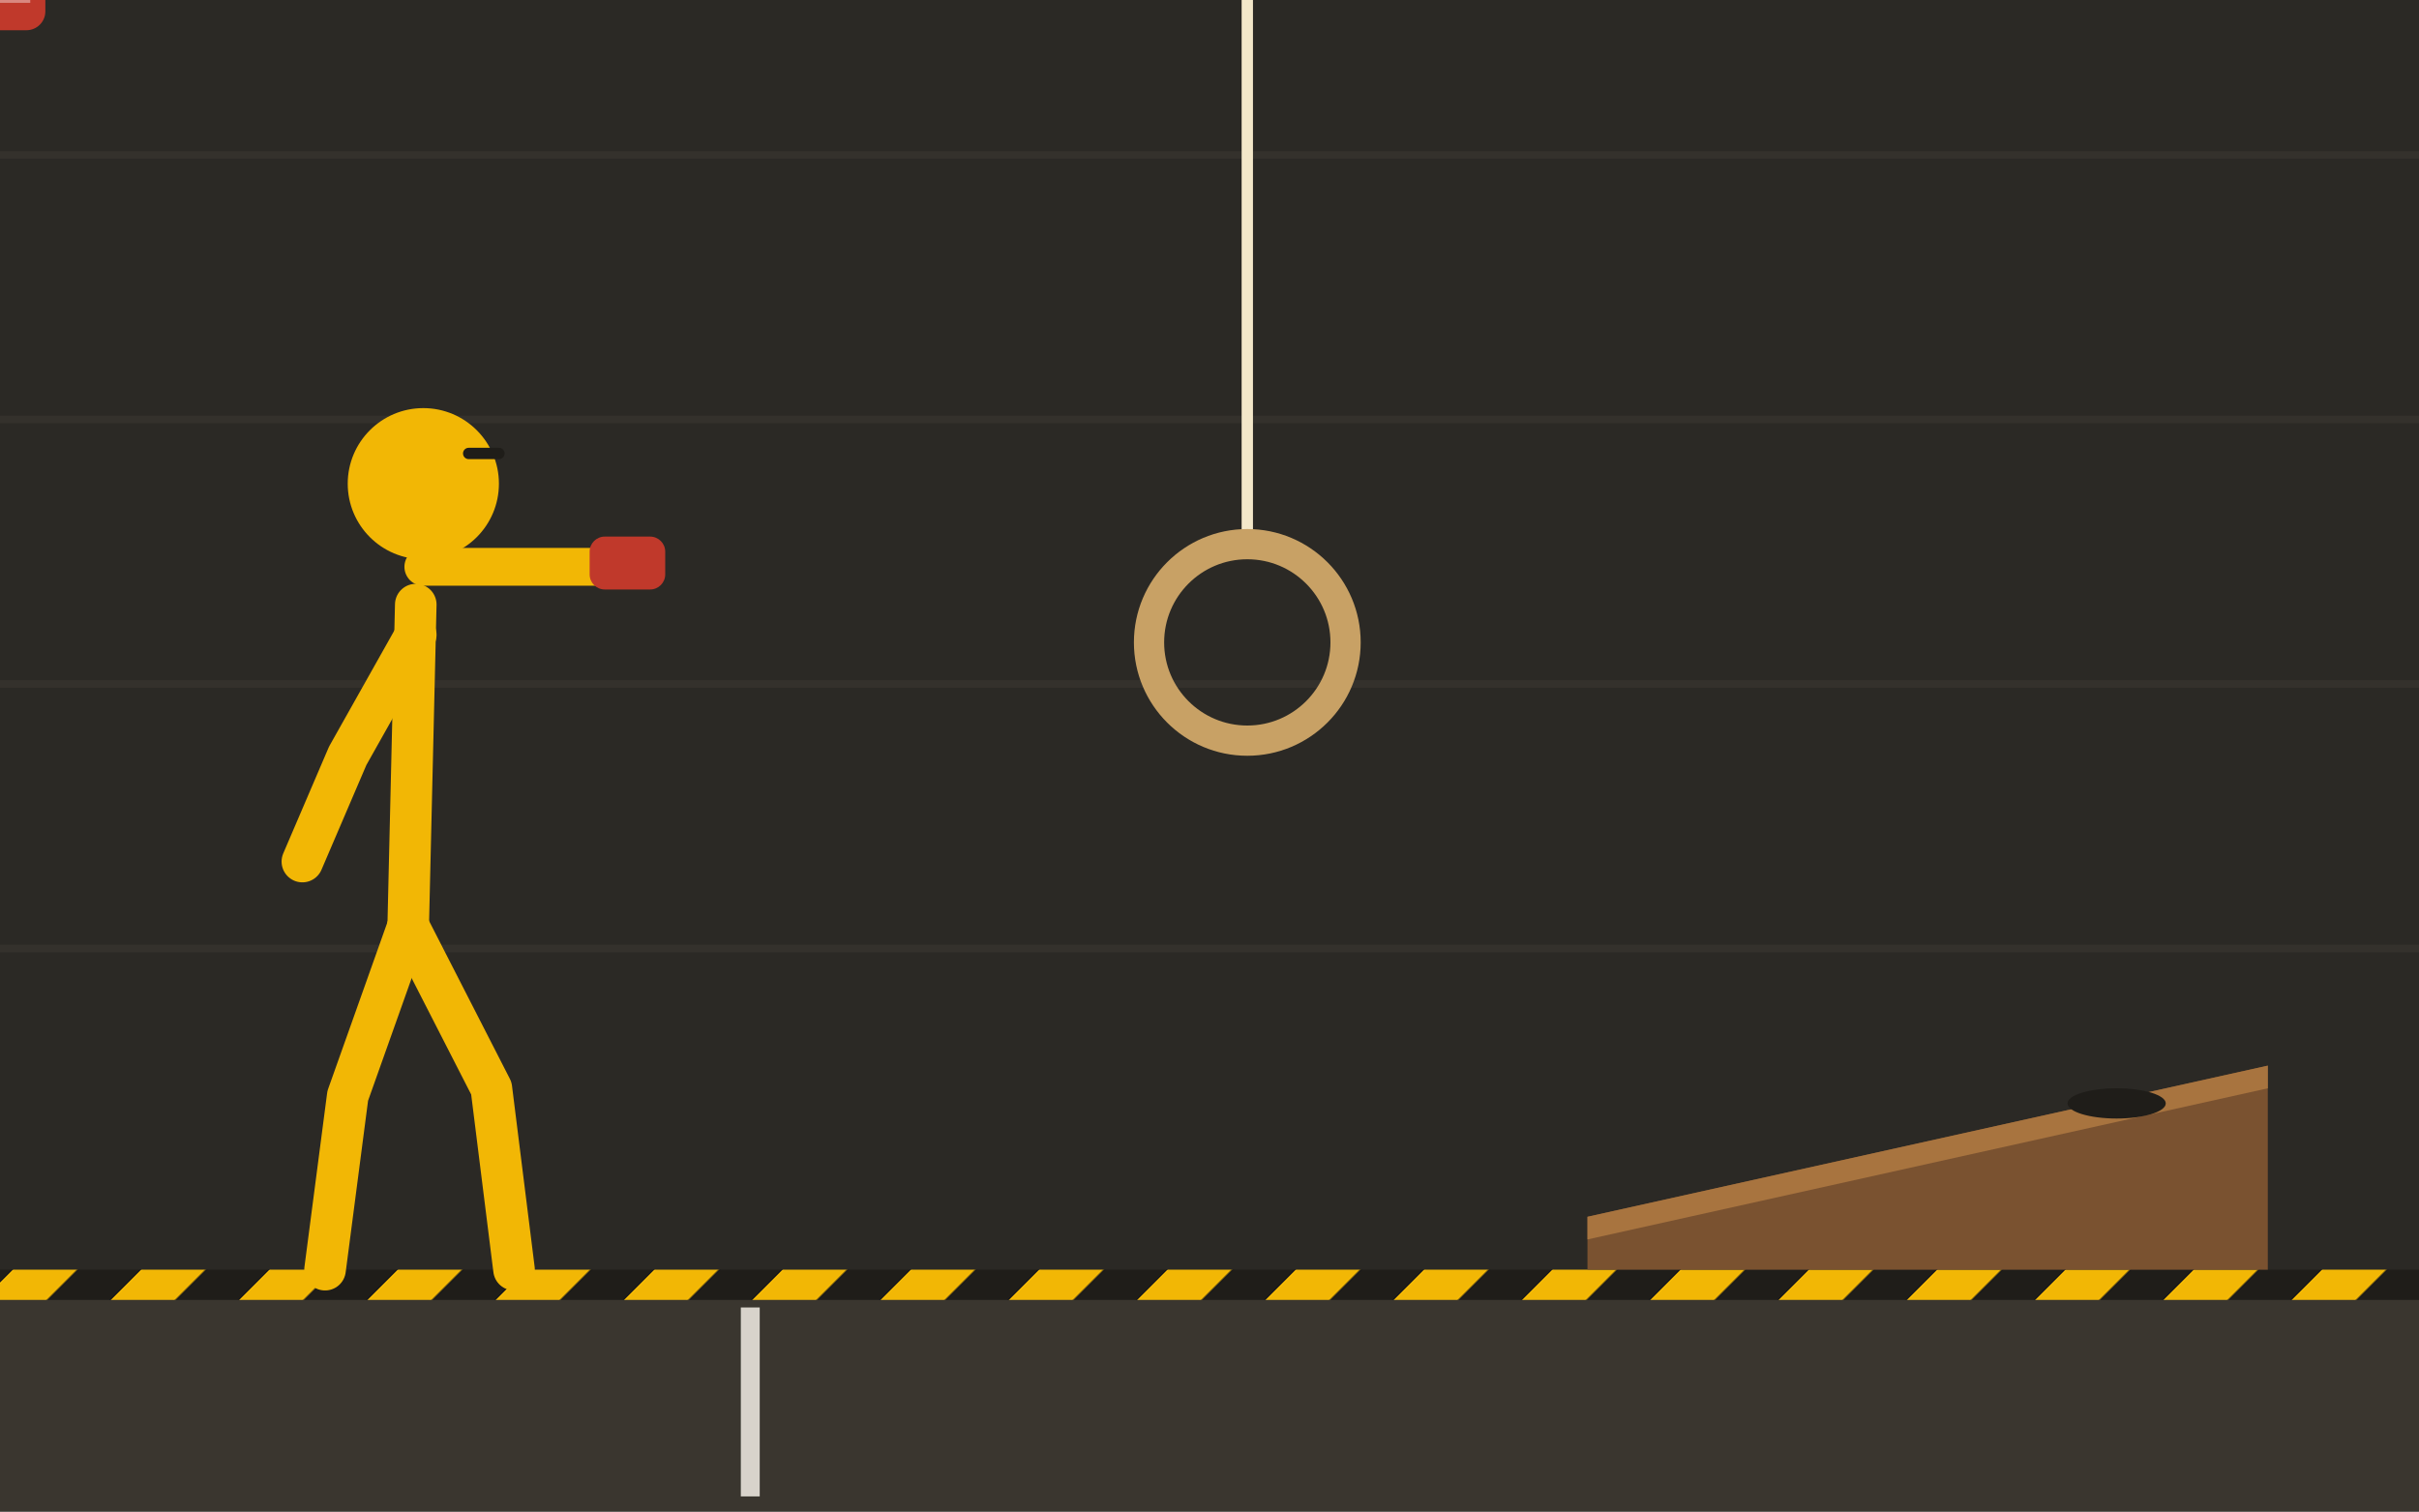
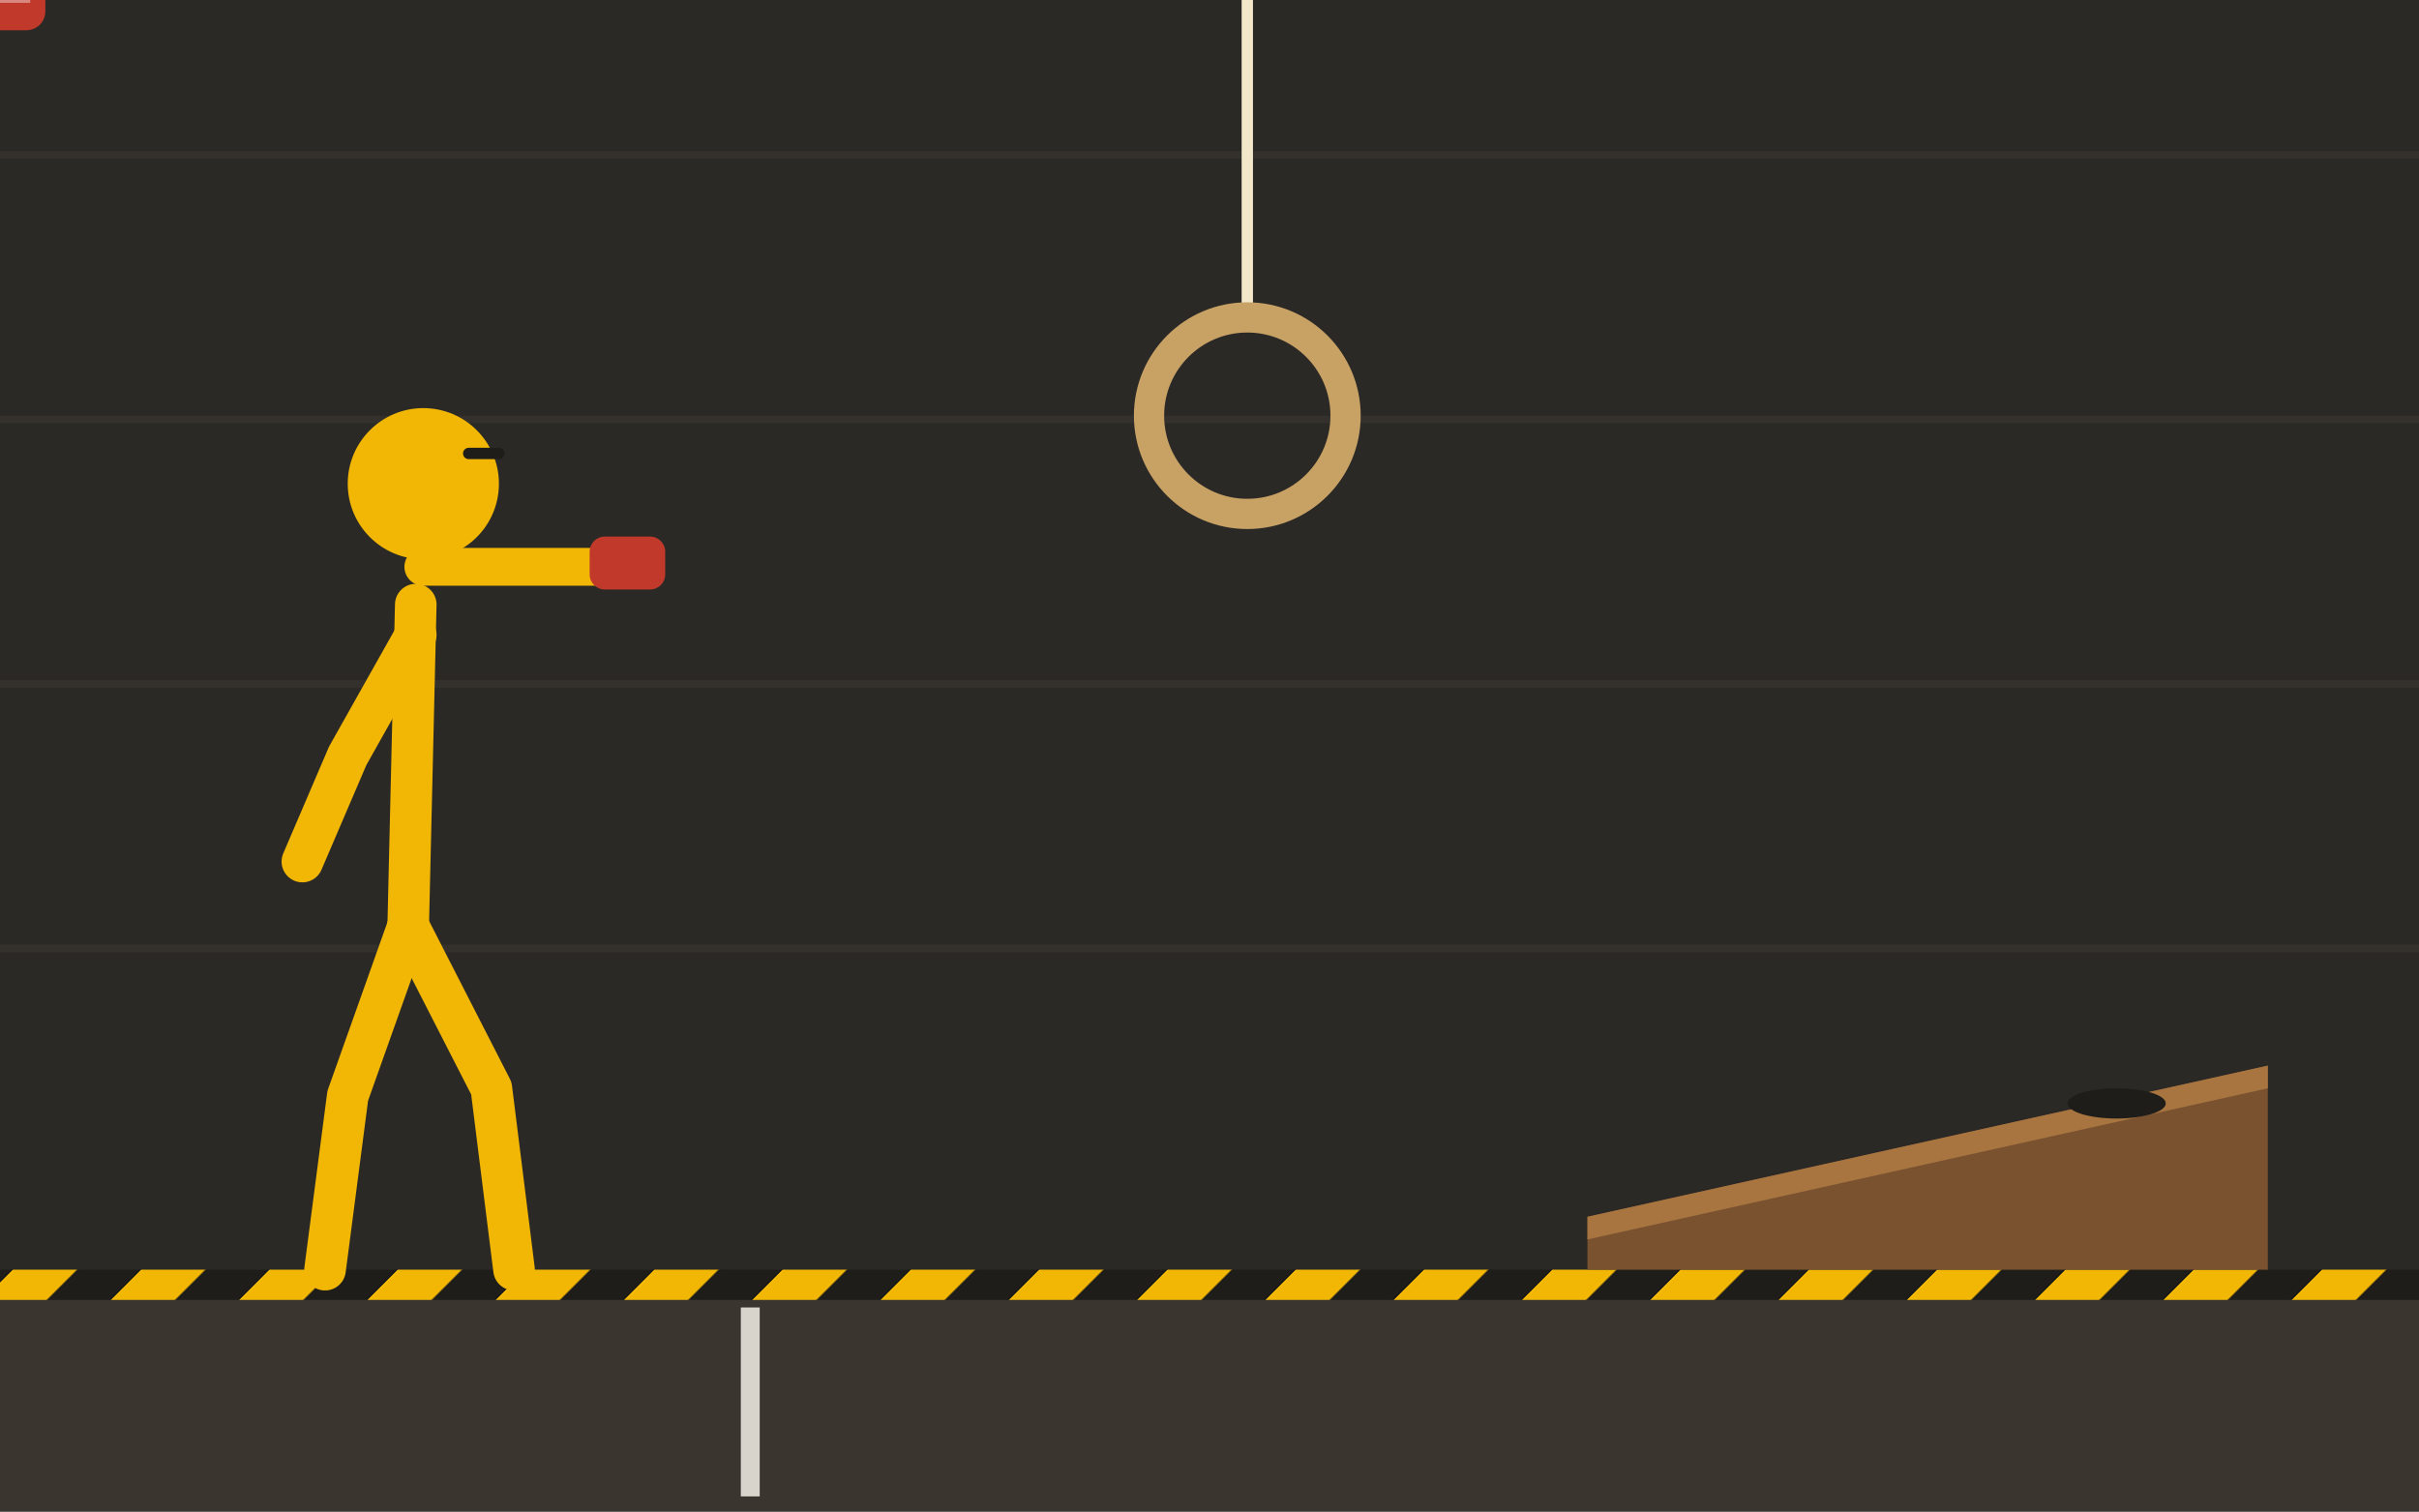
<svg xmlns="http://www.w3.org/2000/svg" viewBox="0 0 640 400" role="img" aria-labelledby="t">
  <style>
.a{animation-duration:4s;animation-iteration-count:infinite;animation-timing-function:linear}
.stride,.stride2{animation:stride .6s ease-in-out infinite alternate;transform-origin:-2px 245px}
.stride2{animation-delay:-.6s}
@keyframes stride{from{transform:rotate(-16deg)}to{transform:rotate(16deg)}}
.label{font:700 13px system-ui,sans-serif;fill:#f3efe6}
- .swing{animation-name:swing;animation-timing-function:ease-in-out;transform-origin:330px 0px;}@keyframes swing{0%{transform:rotate(-5deg)}50%{transform:rotate(5deg)}100%{transform:rotate(-5deg)}}.arm{animation-name:arm;animation-timing-function:ease-in-out;transform-origin:2px 150px;}@keyframes arm{0%{transform:rotate(85deg)}50%{transform:rotate(85deg)}60%{transform:rotate(145deg)}65%{transform:rotate(15deg)}72%{transform:rotate(5deg)}85%{transform:rotate(85deg)}100%{transform:rotate(85deg)}}.held{animation-name:held;animation-timing-function:steps(1,end);}@keyframes held{0%{opacity:0}0%{opacity:1}65%{opacity:0}100%{opacity:0}}.bag{animation-name:bag;animation-timing-function:linear;}@keyframes bag{0%{transform:translate(158px,168px)}65%{transform:translate(158px,168px) rotate(0deg)}68.3%{transform:translate(215px,146px) rotate(50deg)}71.6%{transform:translate(275px,150px) rotate(100deg)}75%{transform:translate(330px,170px) rotate(150deg)}78.3%{transform:translate(395px,205px) rotate(200deg)}81.6%{transform:translate(455px,255px) rotate(250deg)}85%{transform:translate(505px,294px) rotate(300deg)}88%{transform:translate(515px,295px) rotate(350deg)}100%{transform:translate(515px,295px) rotate(350deg)}}.bagv{animation-name:bagv;animation-timing-function:steps(1,end);}@keyframes bagv{0%{opacity:0}65%{opacity:1}97%{opacity:0}100%{opacity:0}}
+ .swing{animation-name:swing;animation-timing-function:ease-in-out;transform-origin:330px 0px;}@keyframes swing{0%{transform:rotate(-5deg)}50%{transform:rotate(5deg)}100%{transform:rotate(-5deg)}}.arm{animation-name:arm;animation-timing-function:ease-in-out;transform-origin:2px 150px;}@keyframes arm{0%{transform:rotate(85deg)}50%{transform:rotate(85deg)}60%{transform:rotate(145deg)}65%{transform:rotate(15deg)}72%{transform:rotate(5deg)}85%{transform:rotate(85deg)}100%{transform:rotate(85deg)}}.held{animation-name:held;animation-timing-function:steps(1,end);}@keyframes held{0%{opacity:0}0%{opacity:1}65%{opacity:0}100%{opacity:0}}.bag{animation-name:bag;animation-timing-function:linear;}@keyframes bag{0%{transform:translate(158px,168px)}65%{transform:translate(158px,168px) rotate(0deg)}68.3%{transform:translate(215px,123px) rotate(50deg)}71.6%{transform:translate(275px,103px) rotate(100deg)}75%{transform:translate(330px,110px) rotate(150deg)}78.3%{transform:translate(395px,150px) rotate(200deg)}81.6%{transform:translate(455px,216px) rotate(250deg)}85%{transform:translate(505px,294px) rotate(300deg)}88%{transform:translate(515px,295px) rotate(350deg)}100%{transform:translate(515px,295px) rotate(350deg)}}.bagv{animation-name:bagv;animation-timing-function:steps(1,end);}@keyframes bagv{0%{opacity:0}65%{opacity:1}97%{opacity:0}100%{opacity:0}}
@media (prefers-reduced-motion: reduce){*{animation:none!important}}
</style>
  <defs>
    <pattern id="hazard" width="24" height="24" patternUnits="userSpaceOnUse" patternTransform="rotate(45)">
      <rect width="24" height="24" fill="#1f1d19" />
      <rect width="12" height="24" fill="#f2b705" />
    </pattern>
  </defs>
  <rect width="640" height="400" fill="#2b2925" />
  <g fill="#34312c">
    <rect y="40" width="640" height="2" />
    <rect y="110" width="640" height="2" />
    <rect y="180" width="640" height="2" />
    <rect y="250" width="640" height="2" />
  </g>
  <rect y="340" width="640" height="60" fill="#3a362f" />
  <rect y="336" width="640" height="8" fill="url(#hazard)" />
  <rect x="196" y="346" width="5" height="50" fill="#f3efe6" opacity=".85" />
  <path d="M420 336 L600 336 L600 282 L420 322 Z" fill="#7a5230" />
  <path d="M420 322 L600 282 L600 288 L420 328 Z" fill="#a8743f" />
  <ellipse cx="560" cy="292" rx="13" ry="4" fill="#1f1d19" />
  <g class="a bagv">
    <g class="a bag">
      <rect x="-12" y="-8" width="24" height="16" rx="5" fill="#c0392b" />
      <path d="M-8 0 h16" stroke="#fff" stroke-width="1.5" opacity=".4" />
    </g>
  </g>
  <g class="a swing">
-     <path d="M330 0 V144" stroke="#f3e7c9" stroke-width="3" />
-     <circle cx="330" cy="170" r="26" fill="none" stroke="#c8a165" stroke-width="8" />
+     <path d="M330 0 V84" stroke="#f3e7c9" stroke-width="3" />
+     <circle cx="330" cy="110" r="26" fill="none" stroke="#c8a165" stroke-width="8" />
  </g>
  <g transform="translate(110 0)">
    <g stroke="#f2b705" stroke-width="11" stroke-linecap="round" stroke-linejoin="round" fill="none">
      <path d="M0 160 L-2 245" />
      <path d="M-2 245 L-18 290 L-24 336" />
      <path d="M-2 245 L20 288 L26 336" />
      <path d="M0 168 L-18 200 L-30 228" />
    </g>
    <circle cx="2" cy="128" r="20" fill="#f2b705" />
    <path d="M14 120 h8" stroke="#1f1d19" stroke-width="3" stroke-linecap="round" />
    <g class="a arm">
      <path d="M2 150 H52" stroke="#f2b705" stroke-width="10" stroke-linecap="round" fill="none" />
      <g class="a held">
        <rect x="46" y="142" width="20" height="14" rx="4" fill="#c0392b" />
      </g>
    </g>
  </g>
</svg>
